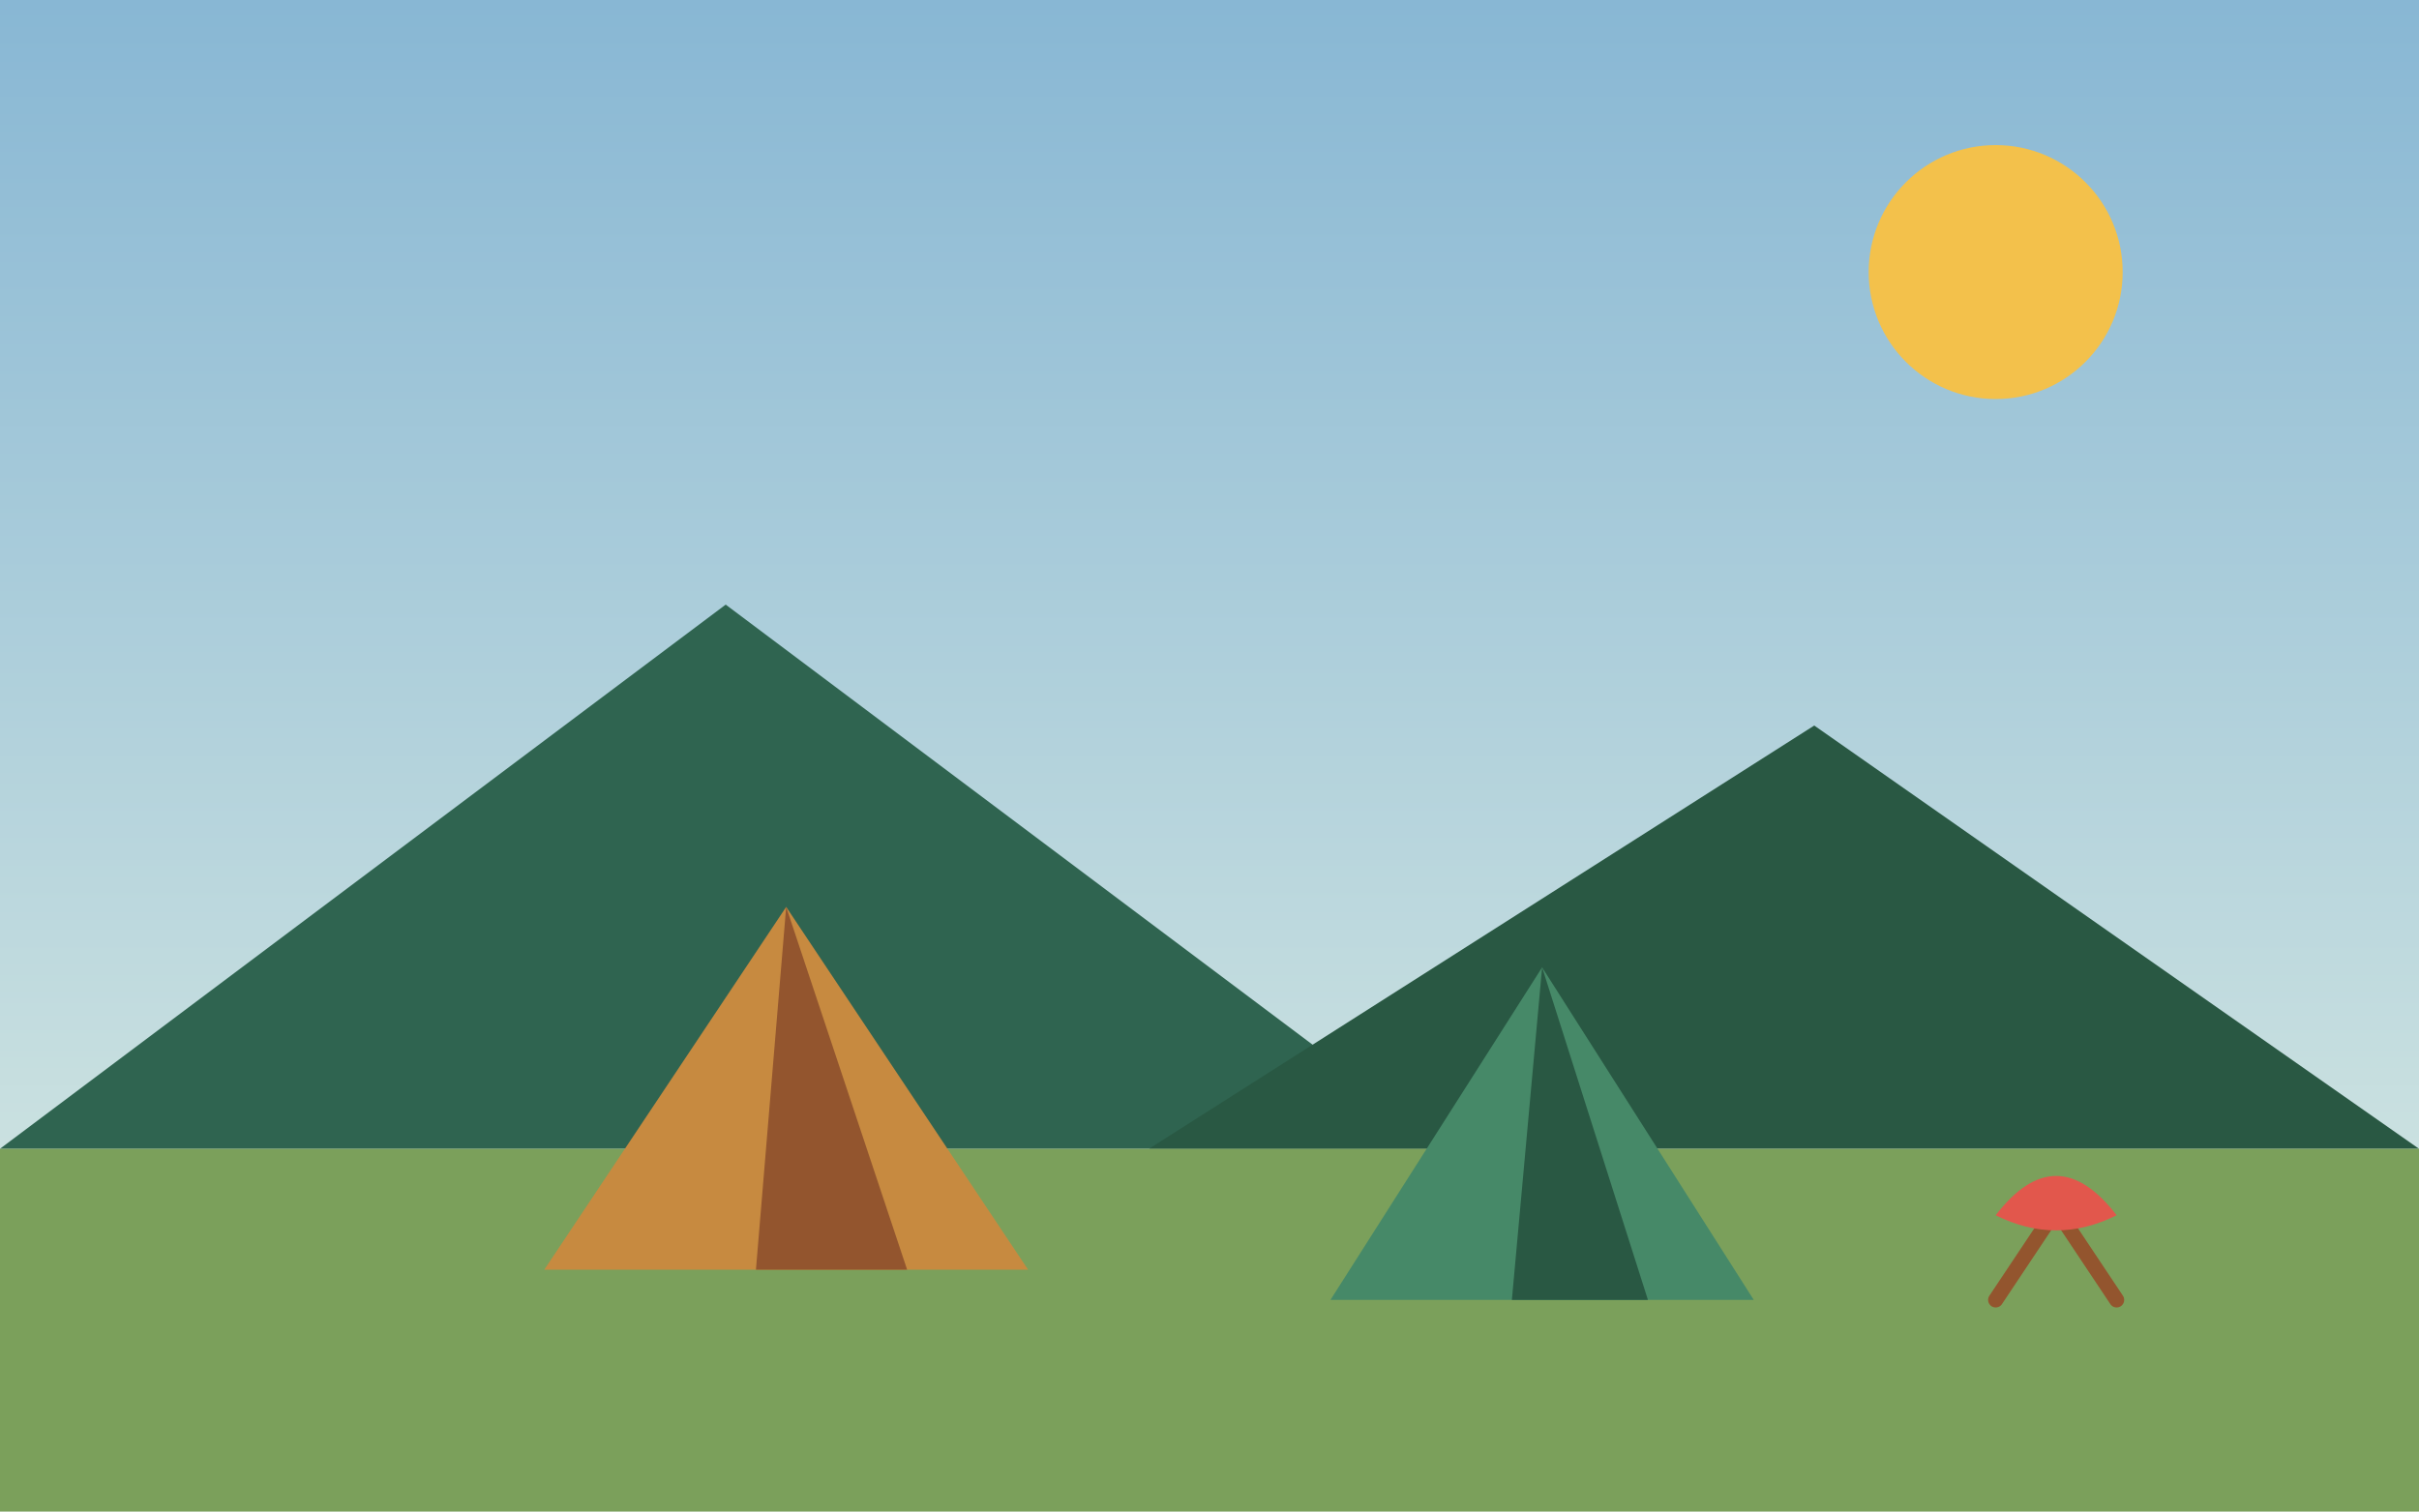
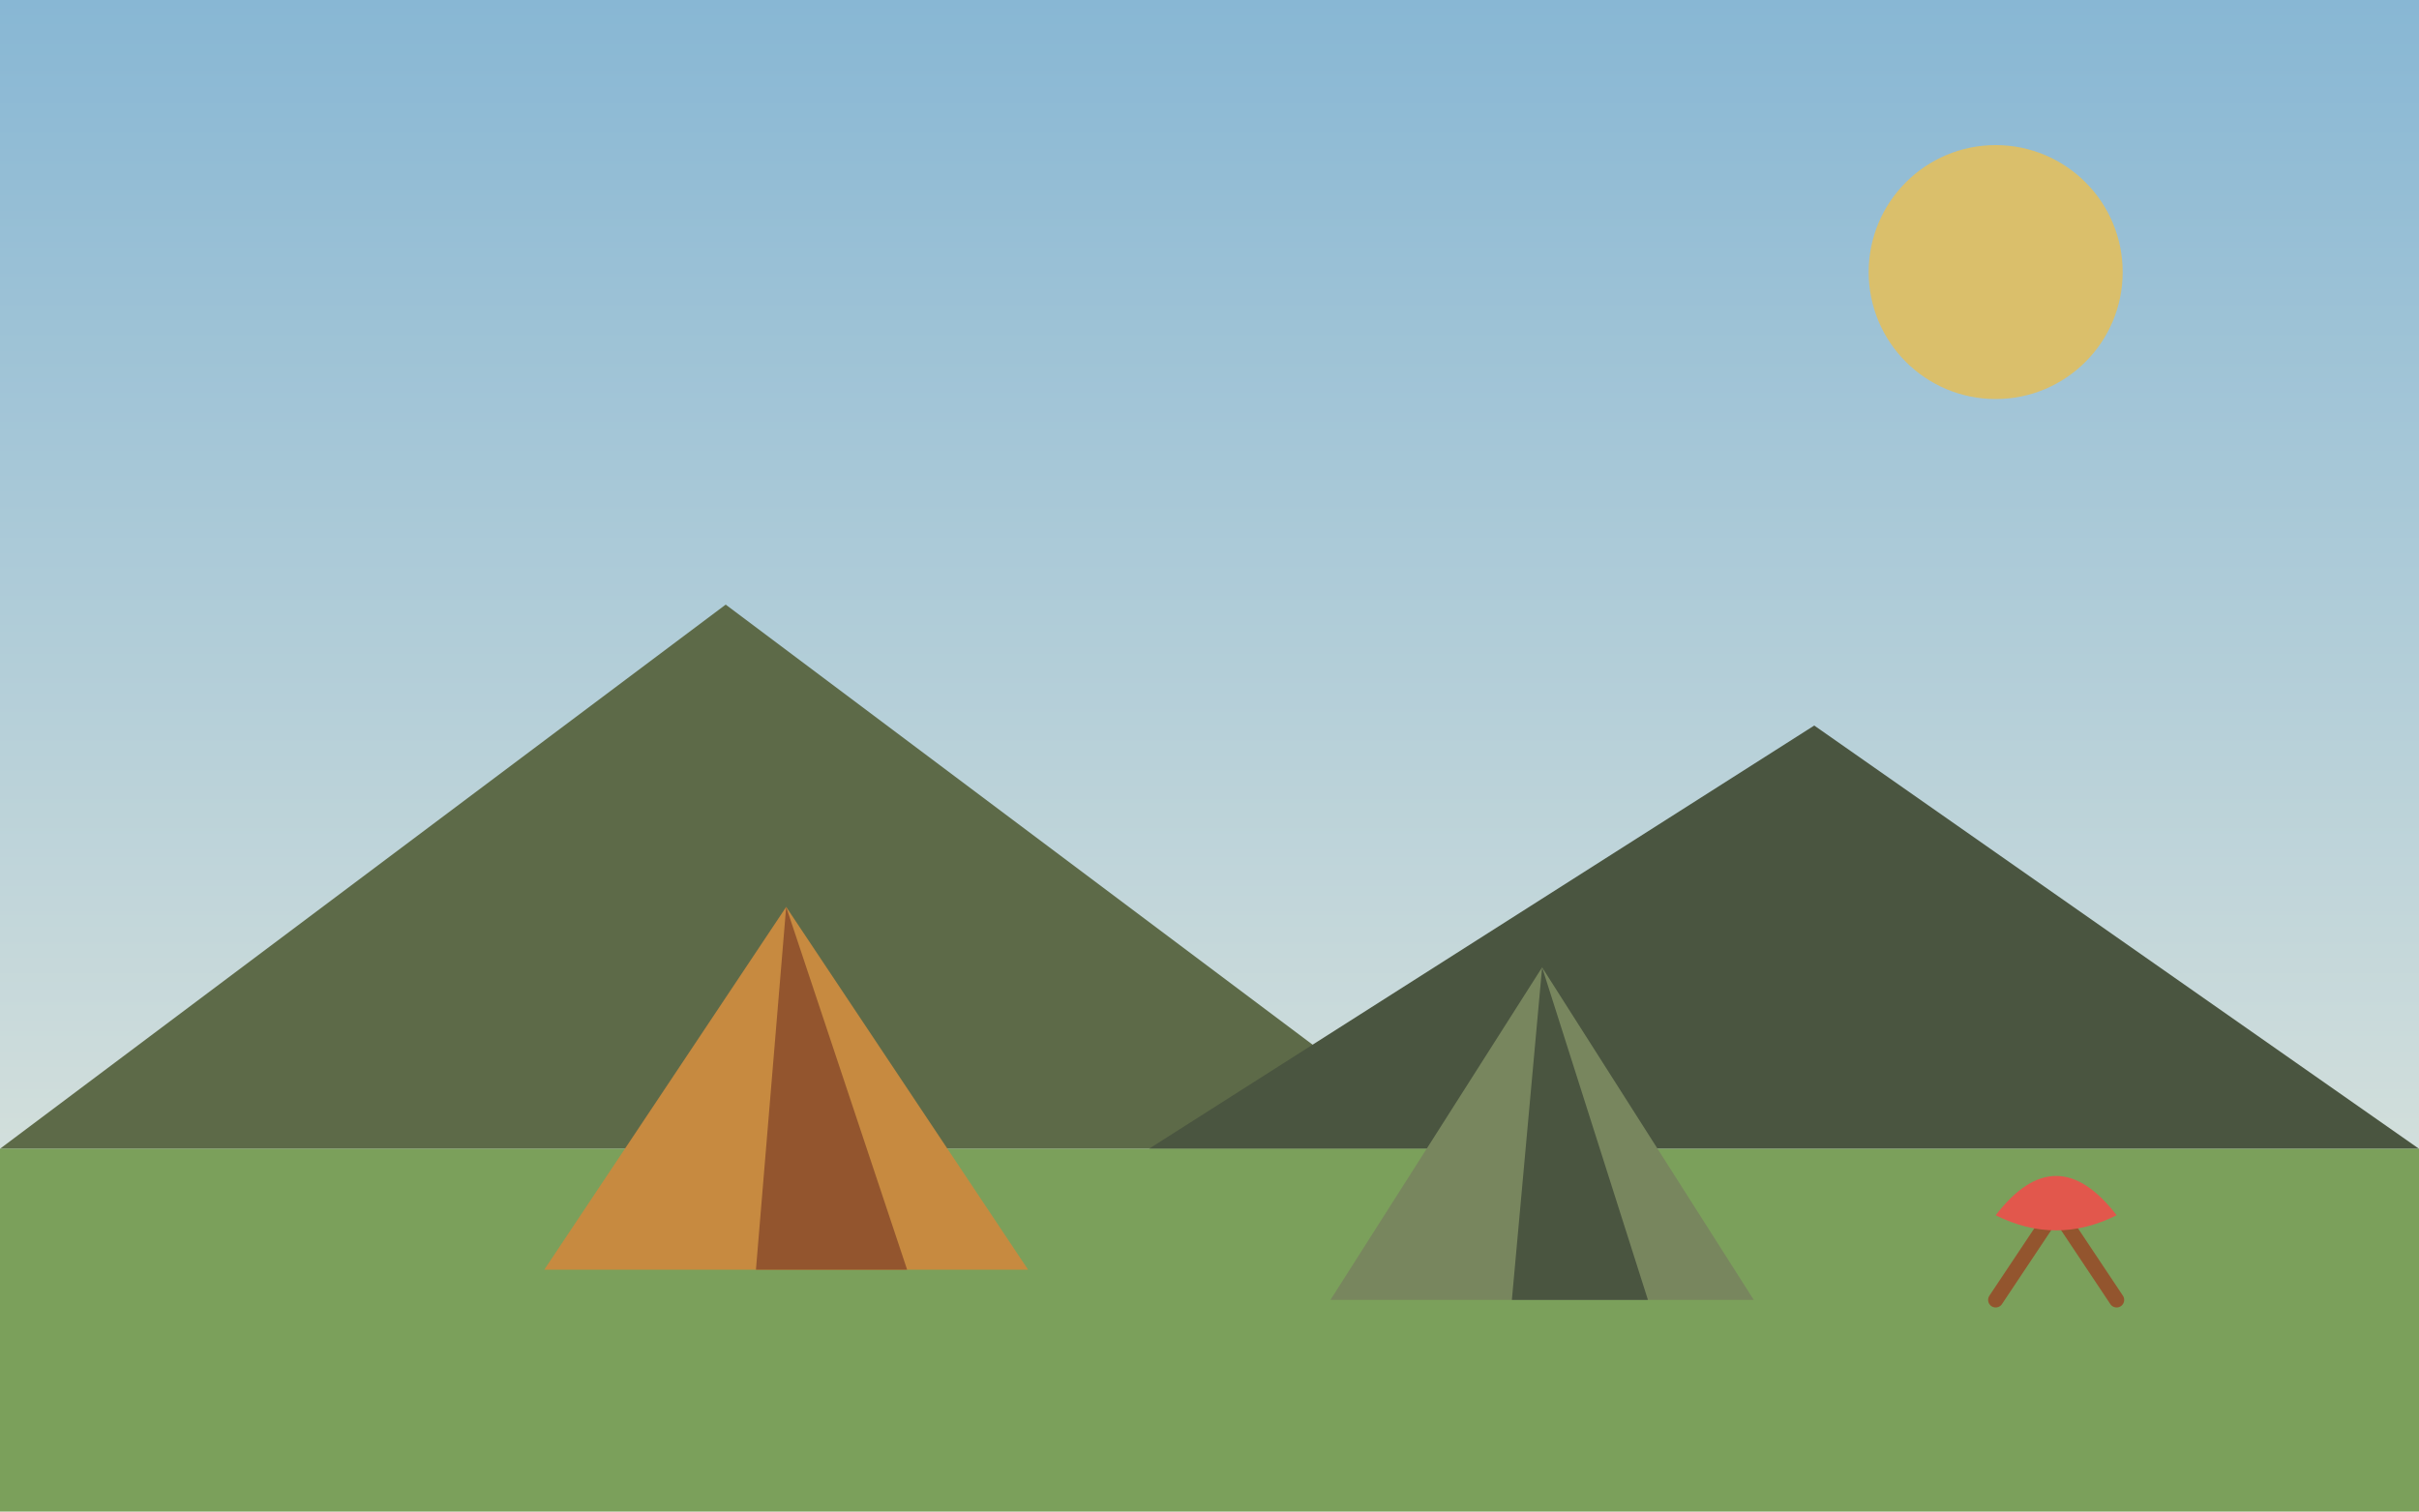
<svg xmlns="http://www.w3.org/2000/svg" viewBox="0 0 800 500" preserveAspectRatio="xMidYMid slice">
  <defs>
    <linearGradient id="cs" x1="0" y1="0" x2="0" y2="1">
      <stop offset="0" stop-color="#88b7d4" />
-       <stop offset="1" stop-color="#dfeee4" />
+       <stop offset="1" stop-color="#e9ebde" />
    </linearGradient>
  </defs>
  <rect width="800" height="500" fill="url(#cs)" />
-   <circle cx="660" cy="90" r="42" fill="#f3c14b" />
-   <path d="M0 380 L240 200 L480 380 Z" fill="#2f6450" />
-   <path d="M380 380 L600 240 L800 380 Z" fill="#295843" />
+   <circle cx="660" cy="90" r="42" fill="#dabf6b" />
+   <path d="M0 380 L240 200 L480 380 Z" fill="#5d6a48" />
+   <path d="M380 380 L600 240 L800 380 Z" fill="#4a5540" />
  <rect y="380" width="800" height="120" fill="#7ba05b" />
  <g>
    <path d="M180 420 L260 300 L340 420 Z" fill="#c78a40" />
    <path d="M250 420 L260 300 L300 420 Z" fill="#93552e" />
  </g>
  <g>
-     <path d="M440 430 L510 320 L580 430 Z" fill="#468968" />
-     <path d="M500 430 L510 320 L545 430 Z" fill="#295843" />
+     <path d="M440 430 L510 320 L580 430 Z" fill="#78865e" />
+     <path d="M500 430 L510 320 L545 430 Z" fill="#4a5540" />
  </g>
  <g stroke="#93552e" stroke-width="5" stroke-linecap="round">
    <line x1="660" y1="430" x2="680" y2="400" />
    <line x1="700" y1="430" x2="680" y2="400" />
  </g>
  <path d="M660 402 q20 -26 40 0 q-20 10 -40 0" fill="#e2574c" />
</svg>
